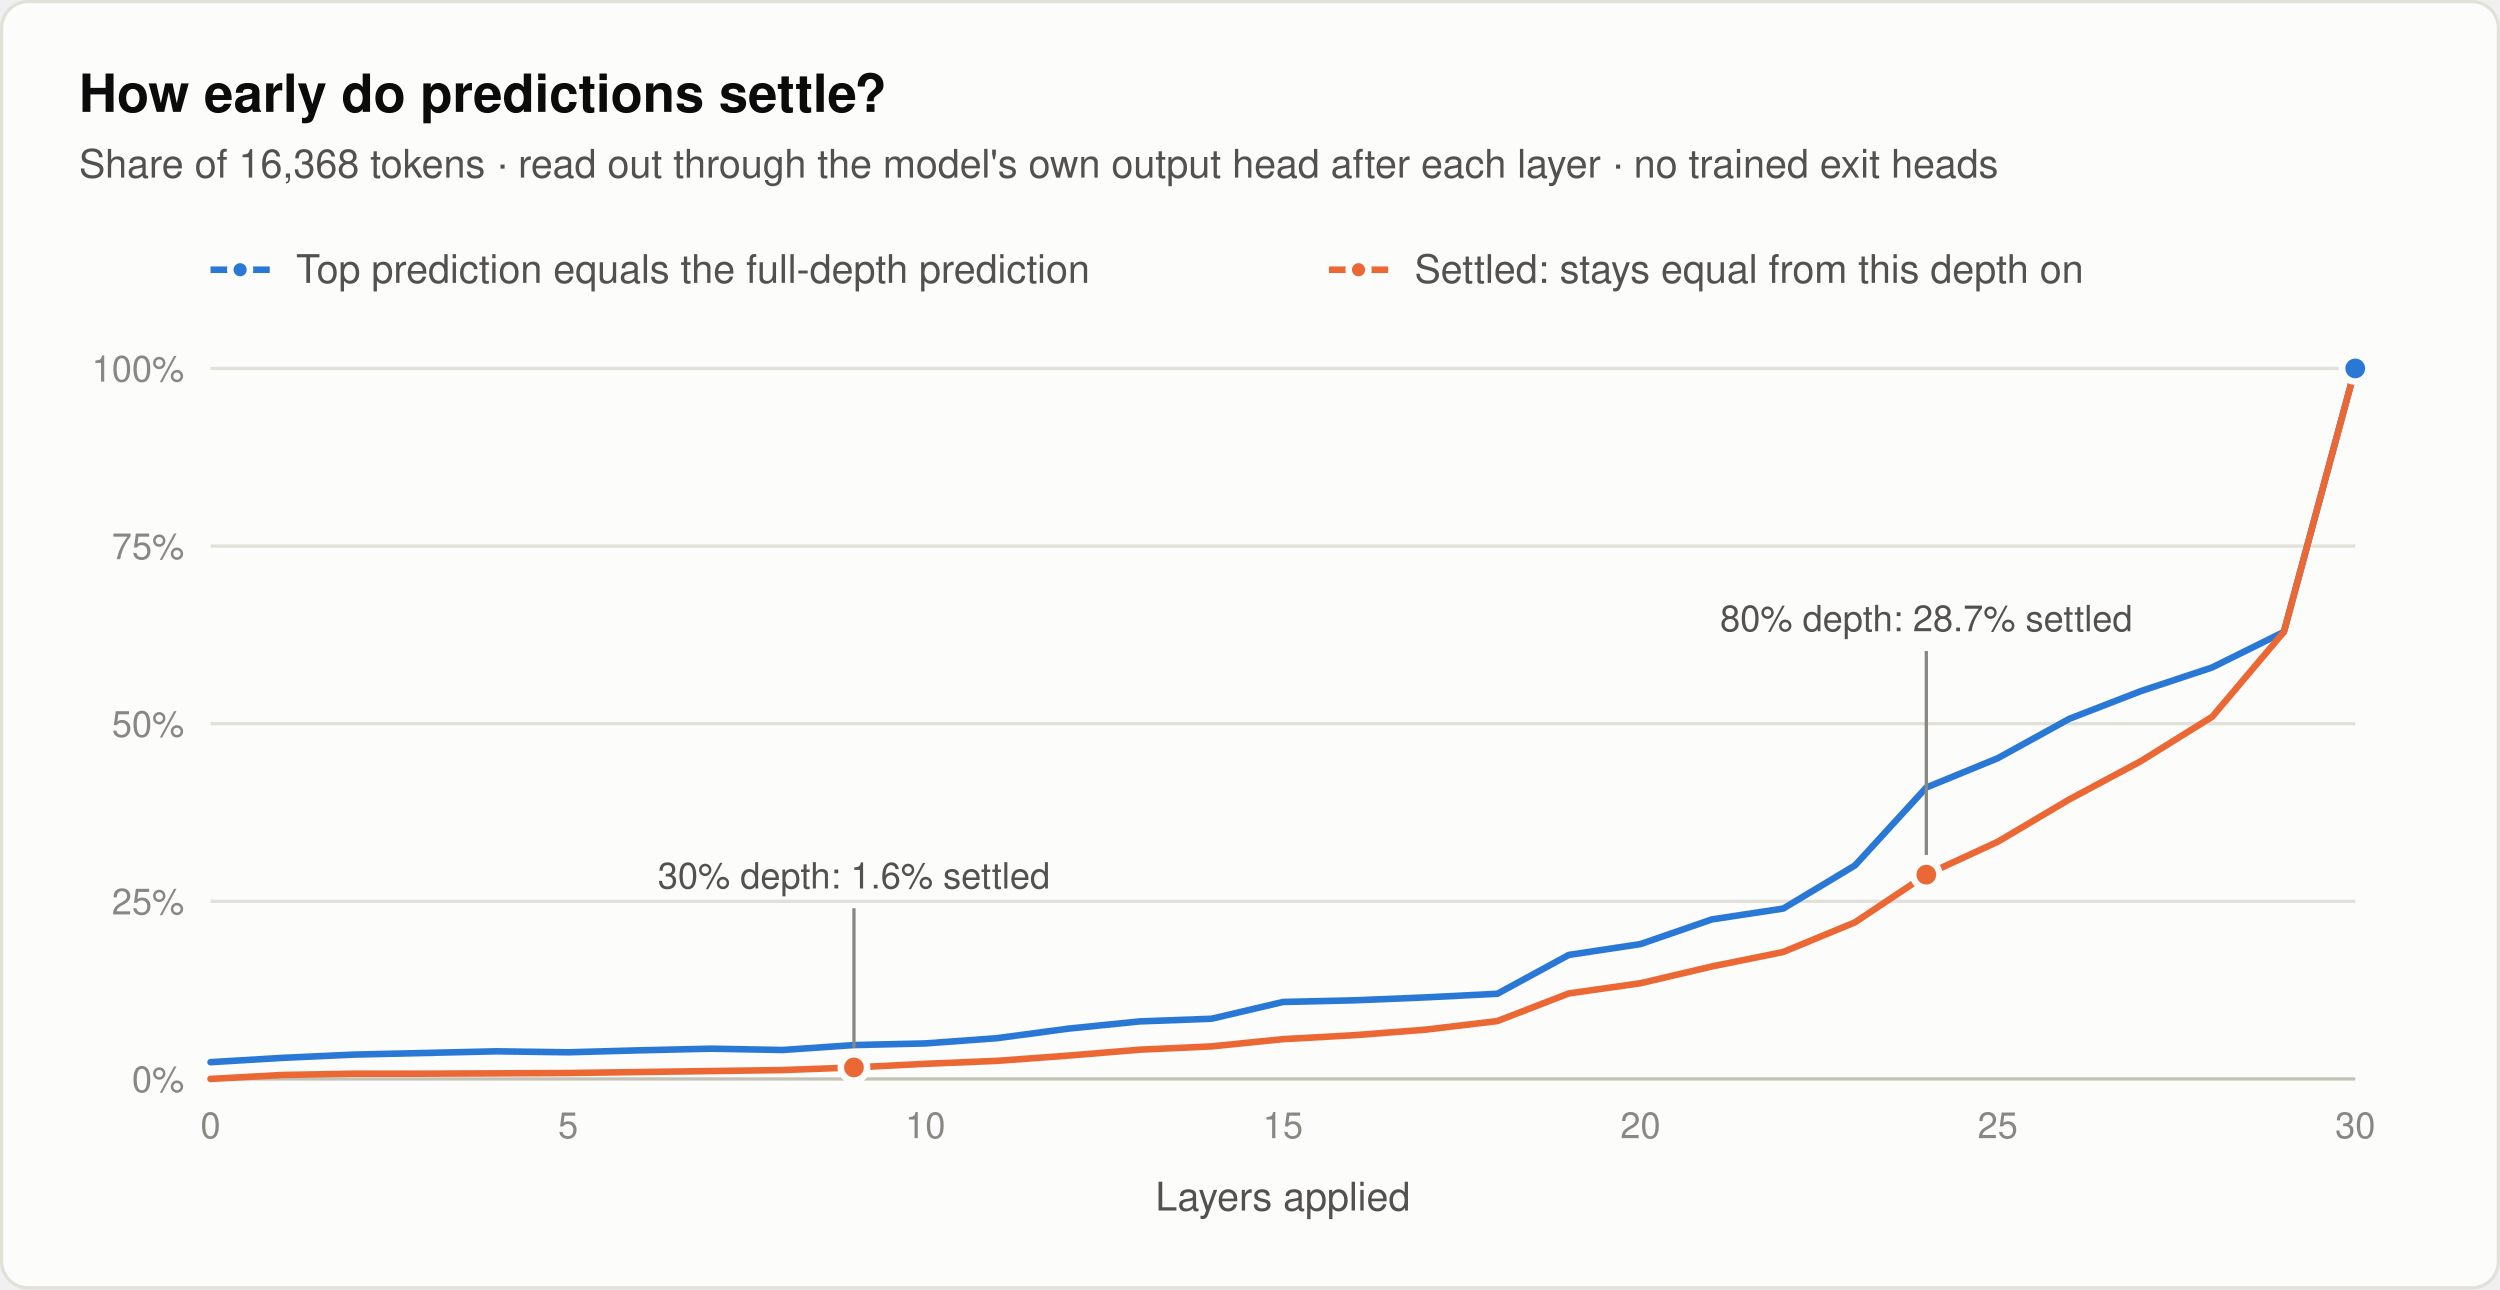
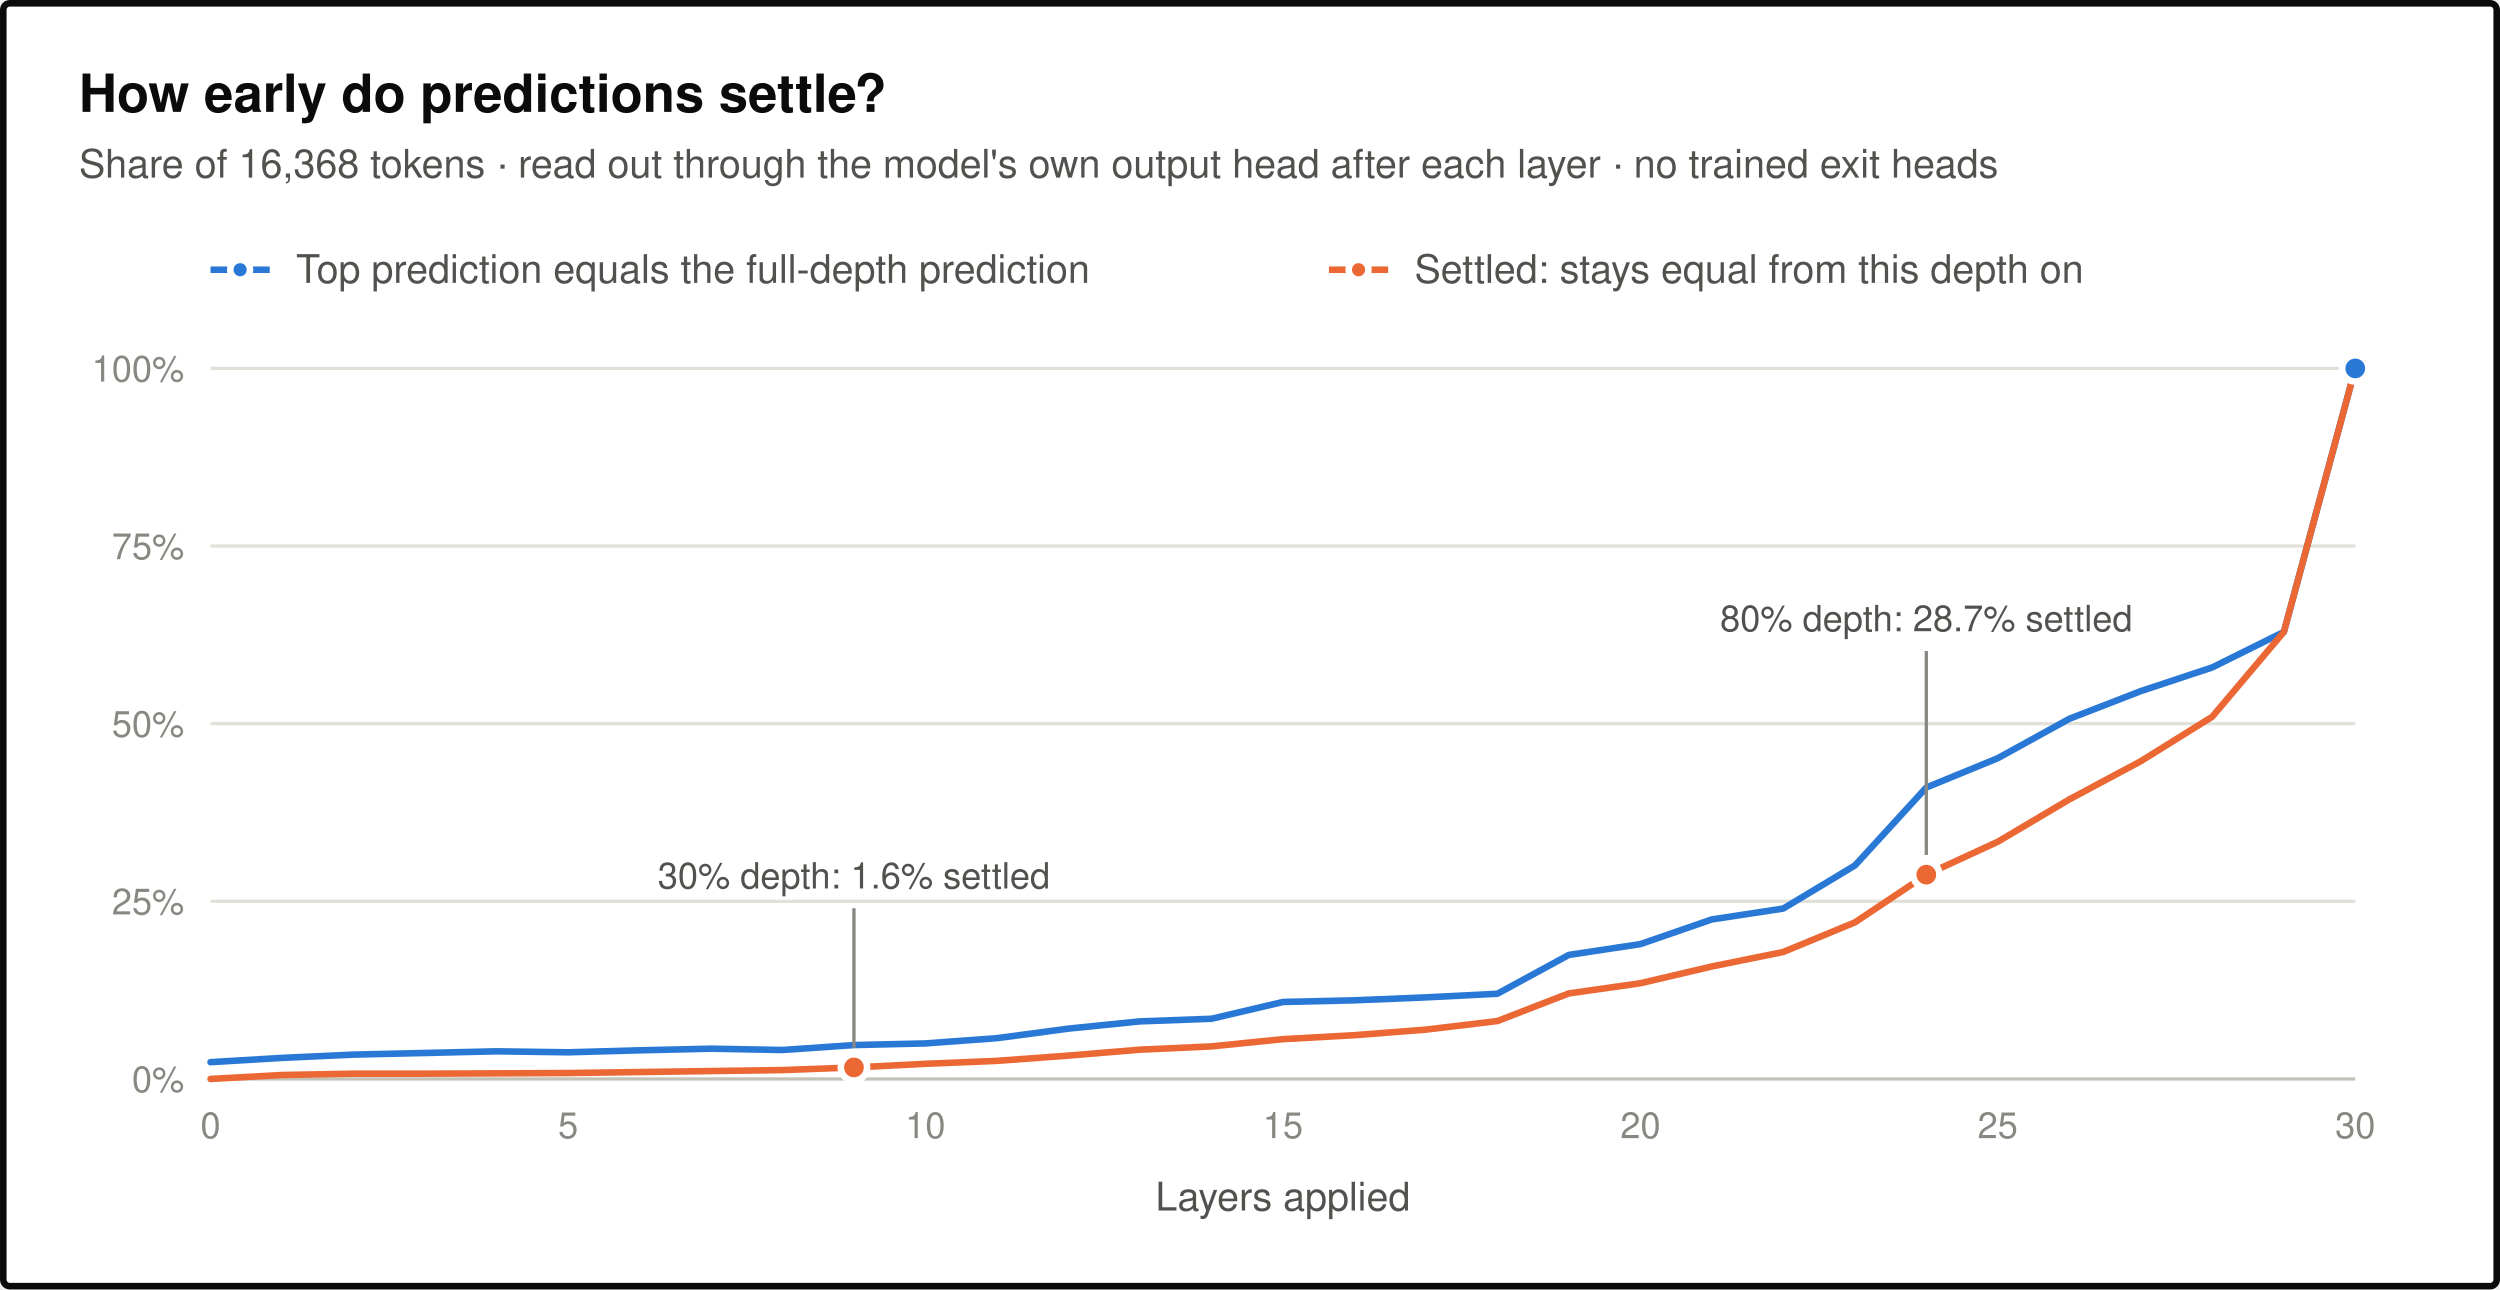
<svg xmlns="http://www.w3.org/2000/svg" viewBox="0 0 760 392" width="760" height="392" role="img" font-family="system-ui, -apple-system, &quot;Segoe UI&quot;, Helvetica, Arial, sans-serif">
-   <rect x="0.5" y="0.5" width="759" height="391" rx="8" fill="#fcfcfb" stroke="#e1e0d9" />
+   <rect x="1" y="1" width="758" height="390" rx="2" stroke-width="2" fill="#ffffff" stroke="#0b0b0b" />
  <text x="24.0" y="34.0" font-size="16" font-weight="600" fill="#0b0b0b" text-anchor="start">How early do predictions settle?</text>
  <text x="24.0" y="54.0" font-size="12" font-weight="400" fill="#52514e" text-anchor="start">Share of 16,368 tokens · read out through the model's own output head after each layer · no trained exit heads</text>
  <line x1="64.0" y1="82.0" x2="82.0" y2="82.0" stroke="#2a78d6" stroke-width="2" />
-   <circle cx="73.0" cy="82.0" r="3" fill="#2a78d6" stroke="#fcfcfb" stroke-width="2" />
+   <circle cx="73.0" cy="82.0" r="3" fill="#2a78d6" stroke="#ffffff" stroke-width="2" />
  <text x="90.0" y="86.0" font-size="12" font-weight="400" fill="#52514e" text-anchor="start">Top prediction equals the full-depth prediction</text>
  <line x1="404.0" y1="82.0" x2="422.0" y2="82.0" stroke="#eb6834" stroke-width="2" />
-   <circle cx="413.0" cy="82.0" r="3" fill="#eb6834" stroke="#fcfcfb" stroke-width="2" />
+   <circle cx="413.0" cy="82.0" r="3" fill="#eb6834" stroke="#ffffff" stroke-width="2" />
  <text x="430.0" y="86.0" font-size="12" font-weight="400" fill="#52514e" text-anchor="start">Settled: stays equal from this depth on</text>
  <line x1="64.0" y1="328.0" x2="716.0" y2="328.0" stroke="#c3c2b7" stroke-width="1" />
  <text x="56.0" y="332.0" font-size="11" font-weight="400" fill="#898781" text-anchor="end">0%</text>
  <line x1="64.0" y1="274.0" x2="716.0" y2="274.0" stroke="#e1e0d9" stroke-width="1" />
  <text x="56.0" y="278.0" font-size="11" font-weight="400" fill="#898781" text-anchor="end">25%</text>
  <line x1="64.0" y1="220.0" x2="716.0" y2="220.0" stroke="#e1e0d9" stroke-width="1" />
  <text x="56.0" y="224.0" font-size="11" font-weight="400" fill="#898781" text-anchor="end">50%</text>
  <line x1="64.0" y1="166.0" x2="716.0" y2="166.0" stroke="#e1e0d9" stroke-width="1" />
  <text x="56.0" y="170.0" font-size="11" font-weight="400" fill="#898781" text-anchor="end">75%</text>
  <line x1="64.0" y1="112.0" x2="716.0" y2="112.0" stroke="#e1e0d9" stroke-width="1" />
  <text x="56.0" y="116.0" font-size="11" font-weight="400" fill="#898781" text-anchor="end">100%</text>
  <text x="64.0" y="346.0" font-size="11" font-weight="400" fill="#898781" text-anchor="middle">0</text>
  <text x="172.7" y="346.0" font-size="11" font-weight="400" fill="#898781" text-anchor="middle">5</text>
  <text x="281.3" y="346.0" font-size="11" font-weight="400" fill="#898781" text-anchor="middle">10</text>
  <text x="390.0" y="346.0" font-size="11" font-weight="400" fill="#898781" text-anchor="middle">15</text>
  <text x="498.7" y="346.0" font-size="11" font-weight="400" fill="#898781" text-anchor="middle">20</text>
  <text x="607.3" y="346.0" font-size="11" font-weight="400" fill="#898781" text-anchor="middle">25</text>
  <text x="716.0" y="346.0" font-size="11" font-weight="400" fill="#898781" text-anchor="middle">30</text>
  <text x="390.0" y="368.0" font-size="12" font-weight="400" fill="#52514e" text-anchor="middle">Layers applied</text>
  <polyline points="64.0,322.9 85.7,321.6 107.5,320.6 129.2,320.1 150.9,319.6 172.7,319.9 194.4,319.3 216.1,318.8 237.9,319.2 259.6,317.7 281.3,317.2 303.1,315.6 324.8,312.7 346.5,310.5 368.3,309.7 390.0,304.6 411.7,304.1 433.5,303.2 455.2,302.1 476.9,290.3 498.7,287.0 520.4,279.5 542.1,276.2 563.9,263.1 585.6,239.4 607.3,230.5 629.1,218.5 650.8,210.1 672.5,202.9 694.3,192.1 716.0,112.0" fill="none" stroke="#2a78d6" stroke-width="2" stroke-linejoin="round" stroke-linecap="round" />
  <polyline points="64.0,328.0 85.7,326.8 107.5,326.4 129.2,326.4 150.9,326.3 172.7,326.2 194.4,325.9 216.1,325.6 237.9,325.3 259.6,324.5 281.3,323.4 303.1,322.5 324.8,320.9 346.5,319.1 368.3,318.1 390.0,315.9 411.7,314.7 433.5,313.0 455.2,310.4 476.9,302.0 498.7,298.9 520.4,293.8 542.1,289.4 563.9,280.4 585.6,265.9 607.3,255.9 629.1,243.0 650.8,231.4 672.5,217.9 694.3,192.1 716.0,112.0" fill="none" stroke="#eb6834" stroke-width="2" stroke-linejoin="round" stroke-linecap="round" />
  <line x1="259.6" y1="276.1" x2="259.6" y2="318.5" stroke="#898781" stroke-width="1" />
-   <circle cx="259.6" cy="324.5" r="4" fill="#eb6834" stroke="#fcfcfb" stroke-width="2" />
+   <circle cx="259.6" cy="324.5" r="4" fill="#eb6834" stroke="#ffffff" stroke-width="2" />
  <text x="259.6" y="270.1" font-size="11" font-weight="400" fill="#52514e" text-anchor="middle">30% depth: 1.6% settled</text>
  <line x1="585.6" y1="197.9" x2="585.6" y2="259.9" stroke="#898781" stroke-width="1" />
-   <circle cx="585.6" cy="265.9" r="4" fill="#eb6834" stroke="#fcfcfb" stroke-width="2" />
+   <circle cx="585.6" cy="265.9" r="4" fill="#eb6834" stroke="#ffffff" stroke-width="2" />
  <text x="585.6" y="191.9" font-size="11" font-weight="400" fill="#52514e" text-anchor="middle">80% depth: 28.7% settled</text>
-   <circle cx="716.0" cy="112.0" r="4" fill="#2a78d6" stroke="#fcfcfb" stroke-width="2" />
+   <circle cx="716.0" cy="112.0" r="4" fill="#2a78d6" stroke="#ffffff" stroke-width="2" />
</svg>
